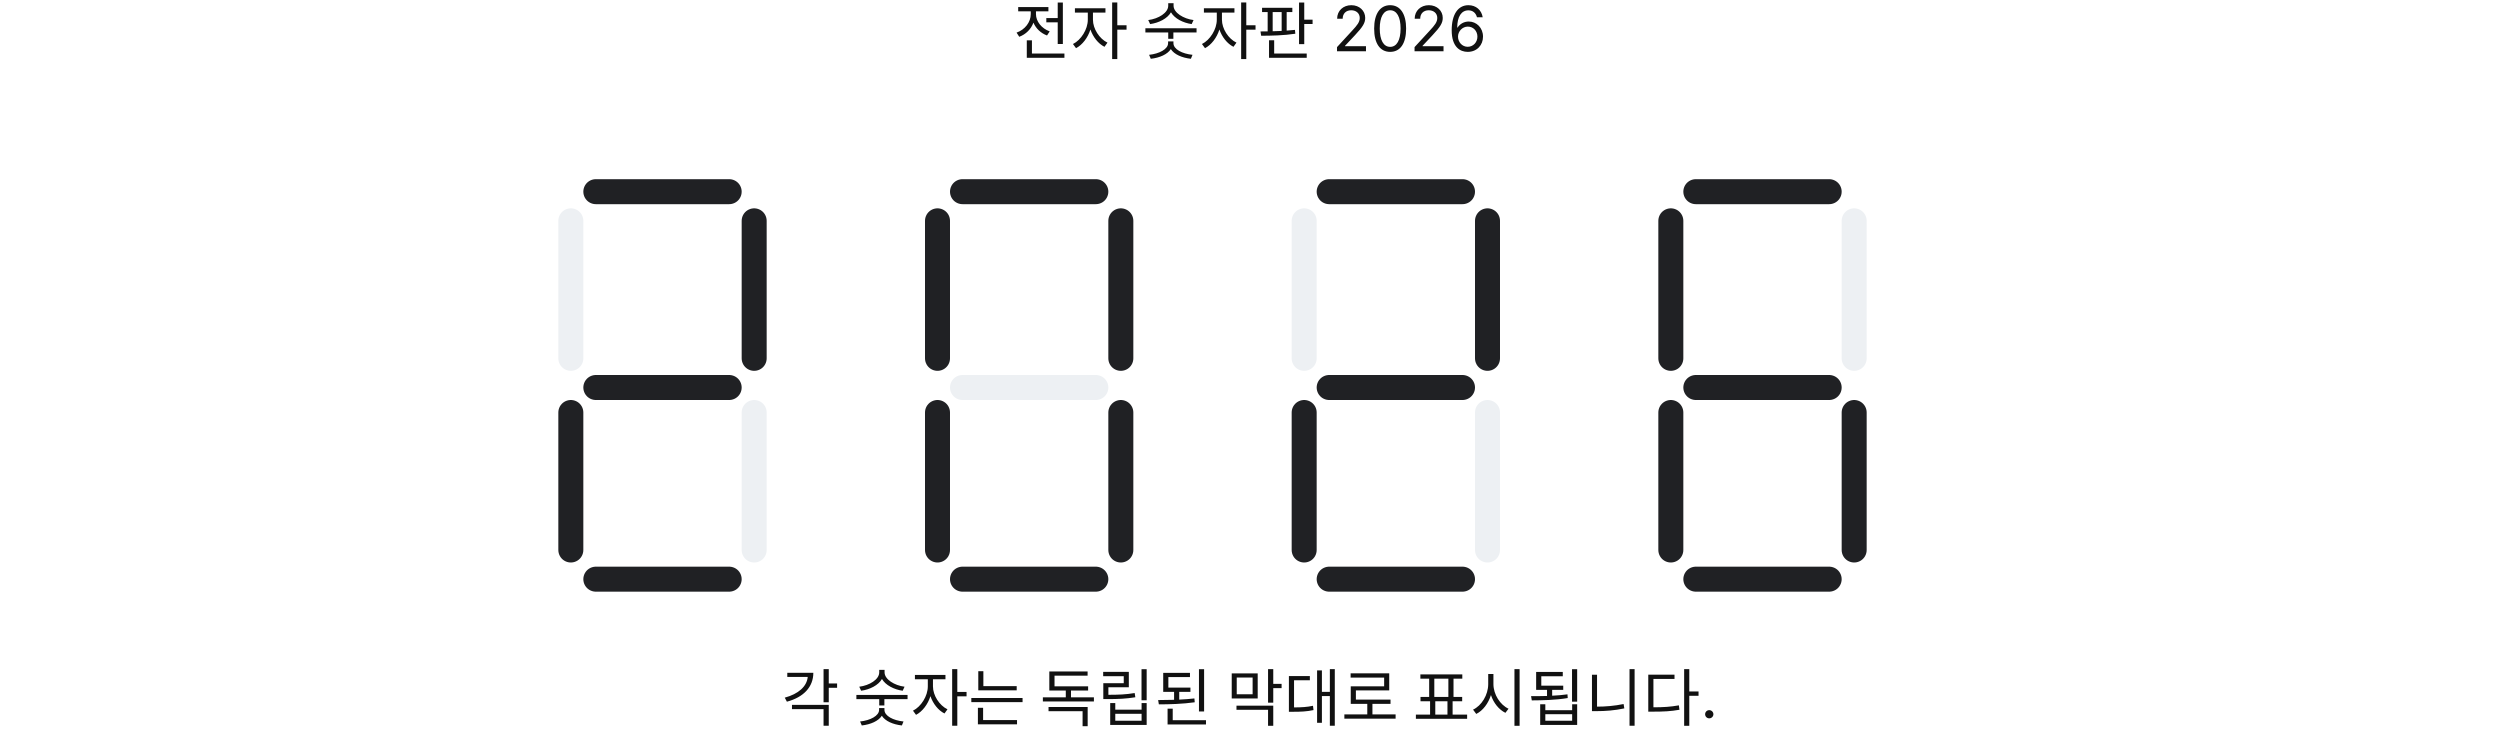
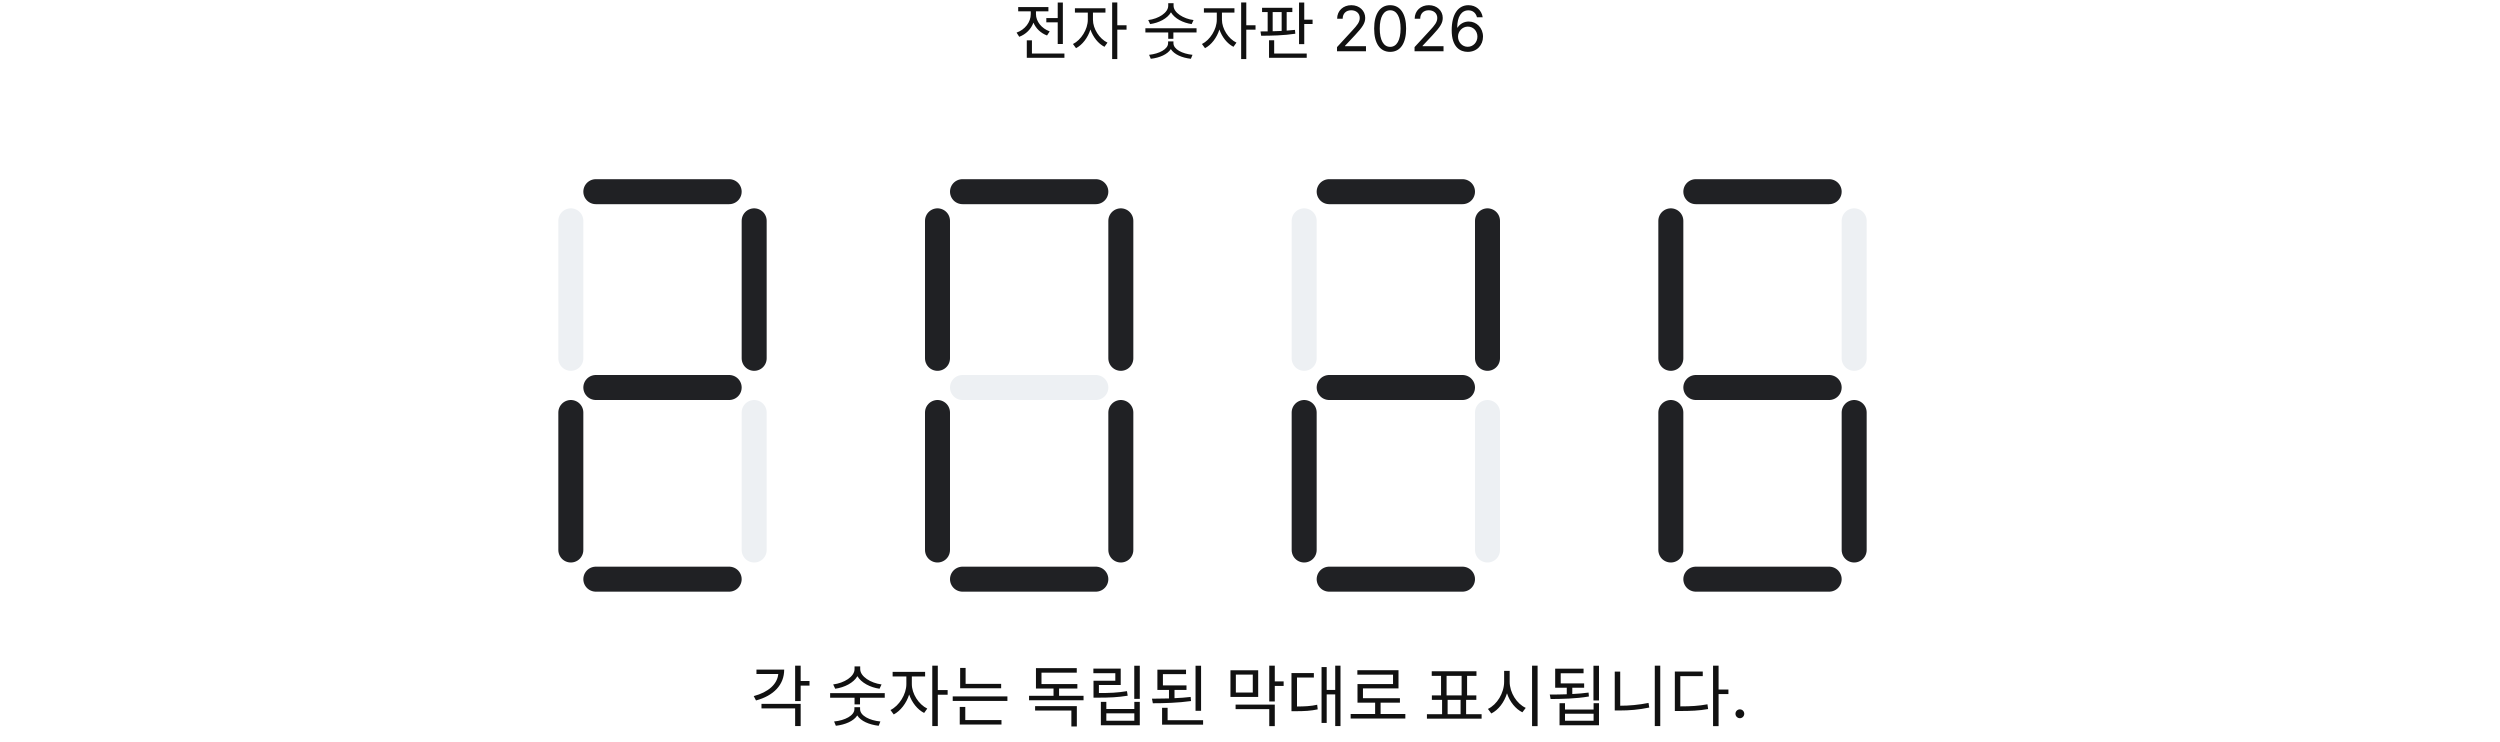
<svg xmlns="http://www.w3.org/2000/svg" viewBox="0 17 600 178" role="img" aria-labelledby="title">
  <defs>
    <marker id="arrow" viewBox="0 0 10 10" refX="9" refY="5" markerWidth="6" markerHeight="6" orient="auto-start-reverse">
      <path d="M0 0L10 5L0 10Z" fill="#202124" />
    </marker>
  </defs>
  <g font-family="Pretendard, -apple-system, BlinkMacSystemFont, 'Segoe UI', sans-serif">
    <text x="300" y="30" font-size="15" fill="#111" text-anchor="middle">전자 숫자판 2026</text>
    <path d="M143 63L175 63" stroke="#202124" stroke-width="6" stroke-linecap="round" />
    <path d="M181 70L181 103" stroke="#202124" stroke-width="6" stroke-linecap="round" />
    <path d="M181 116L181 149" stroke="#edf0f3" stroke-width="6" stroke-linecap="round" />
    <path d="M143 156L175 156" stroke="#202124" stroke-width="6" stroke-linecap="round" />
    <path d="M137 116L137 149" stroke="#202124" stroke-width="6" stroke-linecap="round" />
    <path d="M137 70L137 103" stroke="#edf0f3" stroke-width="6" stroke-linecap="round" />
    <path d="M143 110L175 110" stroke="#202124" stroke-width="6" stroke-linecap="round" />
    <path d="M231 63L263 63" stroke="#202124" stroke-width="6" stroke-linecap="round" />
    <path d="M269 70L269 103" stroke="#202124" stroke-width="6" stroke-linecap="round" />
    <path d="M269 116L269 149" stroke="#202124" stroke-width="6" stroke-linecap="round" />
    <path d="M231 156L263 156" stroke="#202124" stroke-width="6" stroke-linecap="round" />
    <path d="M225 116L225 149" stroke="#202124" stroke-width="6" stroke-linecap="round" />
    <path d="M225 70L225 103" stroke="#202124" stroke-width="6" stroke-linecap="round" />
    <path d="M231 110L263 110" stroke="#edf0f3" stroke-width="6" stroke-linecap="round" />
    <path d="M319 63L351 63" stroke="#202124" stroke-width="6" stroke-linecap="round" />
    <path d="M357 70L357 103" stroke="#202124" stroke-width="6" stroke-linecap="round" />
    <path d="M357 116L357 149" stroke="#edf0f3" stroke-width="6" stroke-linecap="round" />
    <path d="M319 156L351 156" stroke="#202124" stroke-width="6" stroke-linecap="round" />
    <path d="M313 116L313 149" stroke="#202124" stroke-width="6" stroke-linecap="round" />
    <path d="M313 70L313 103" stroke="#edf0f3" stroke-width="6" stroke-linecap="round" />
    <path d="M319 110L351 110" stroke="#202124" stroke-width="6" stroke-linecap="round" />
    <path d="M407 63L439 63" stroke="#202124" stroke-width="6" stroke-linecap="round" />
    <path d="M445 70L445 103" stroke="#edf0f3" stroke-width="6" stroke-linecap="round" />
    <path d="M445 116L445 149" stroke="#202124" stroke-width="6" stroke-linecap="round" />
    <path d="M407 156L439 156" stroke="#202124" stroke-width="6" stroke-linecap="round" />
    <path d="M401 116L401 149" stroke="#202124" stroke-width="6" stroke-linecap="round" />
    <path d="M401 70L401 103" stroke="#202124" stroke-width="6" stroke-linecap="round" />
    <path d="M407 110L439 110" stroke="#202124" stroke-width="6" stroke-linecap="round" />
-     <text x="300" y="190" font-size="15" fill="#111" text-anchor="middle">각 숫자는 독립된 막대로 표시됩니다.</text>
+     <text x="300" y="190" font-size="16" fill="#111" text-anchor="middle">각 숫자는 독립된 막대로 표시됩니다.</text>
  </g>
</svg>
